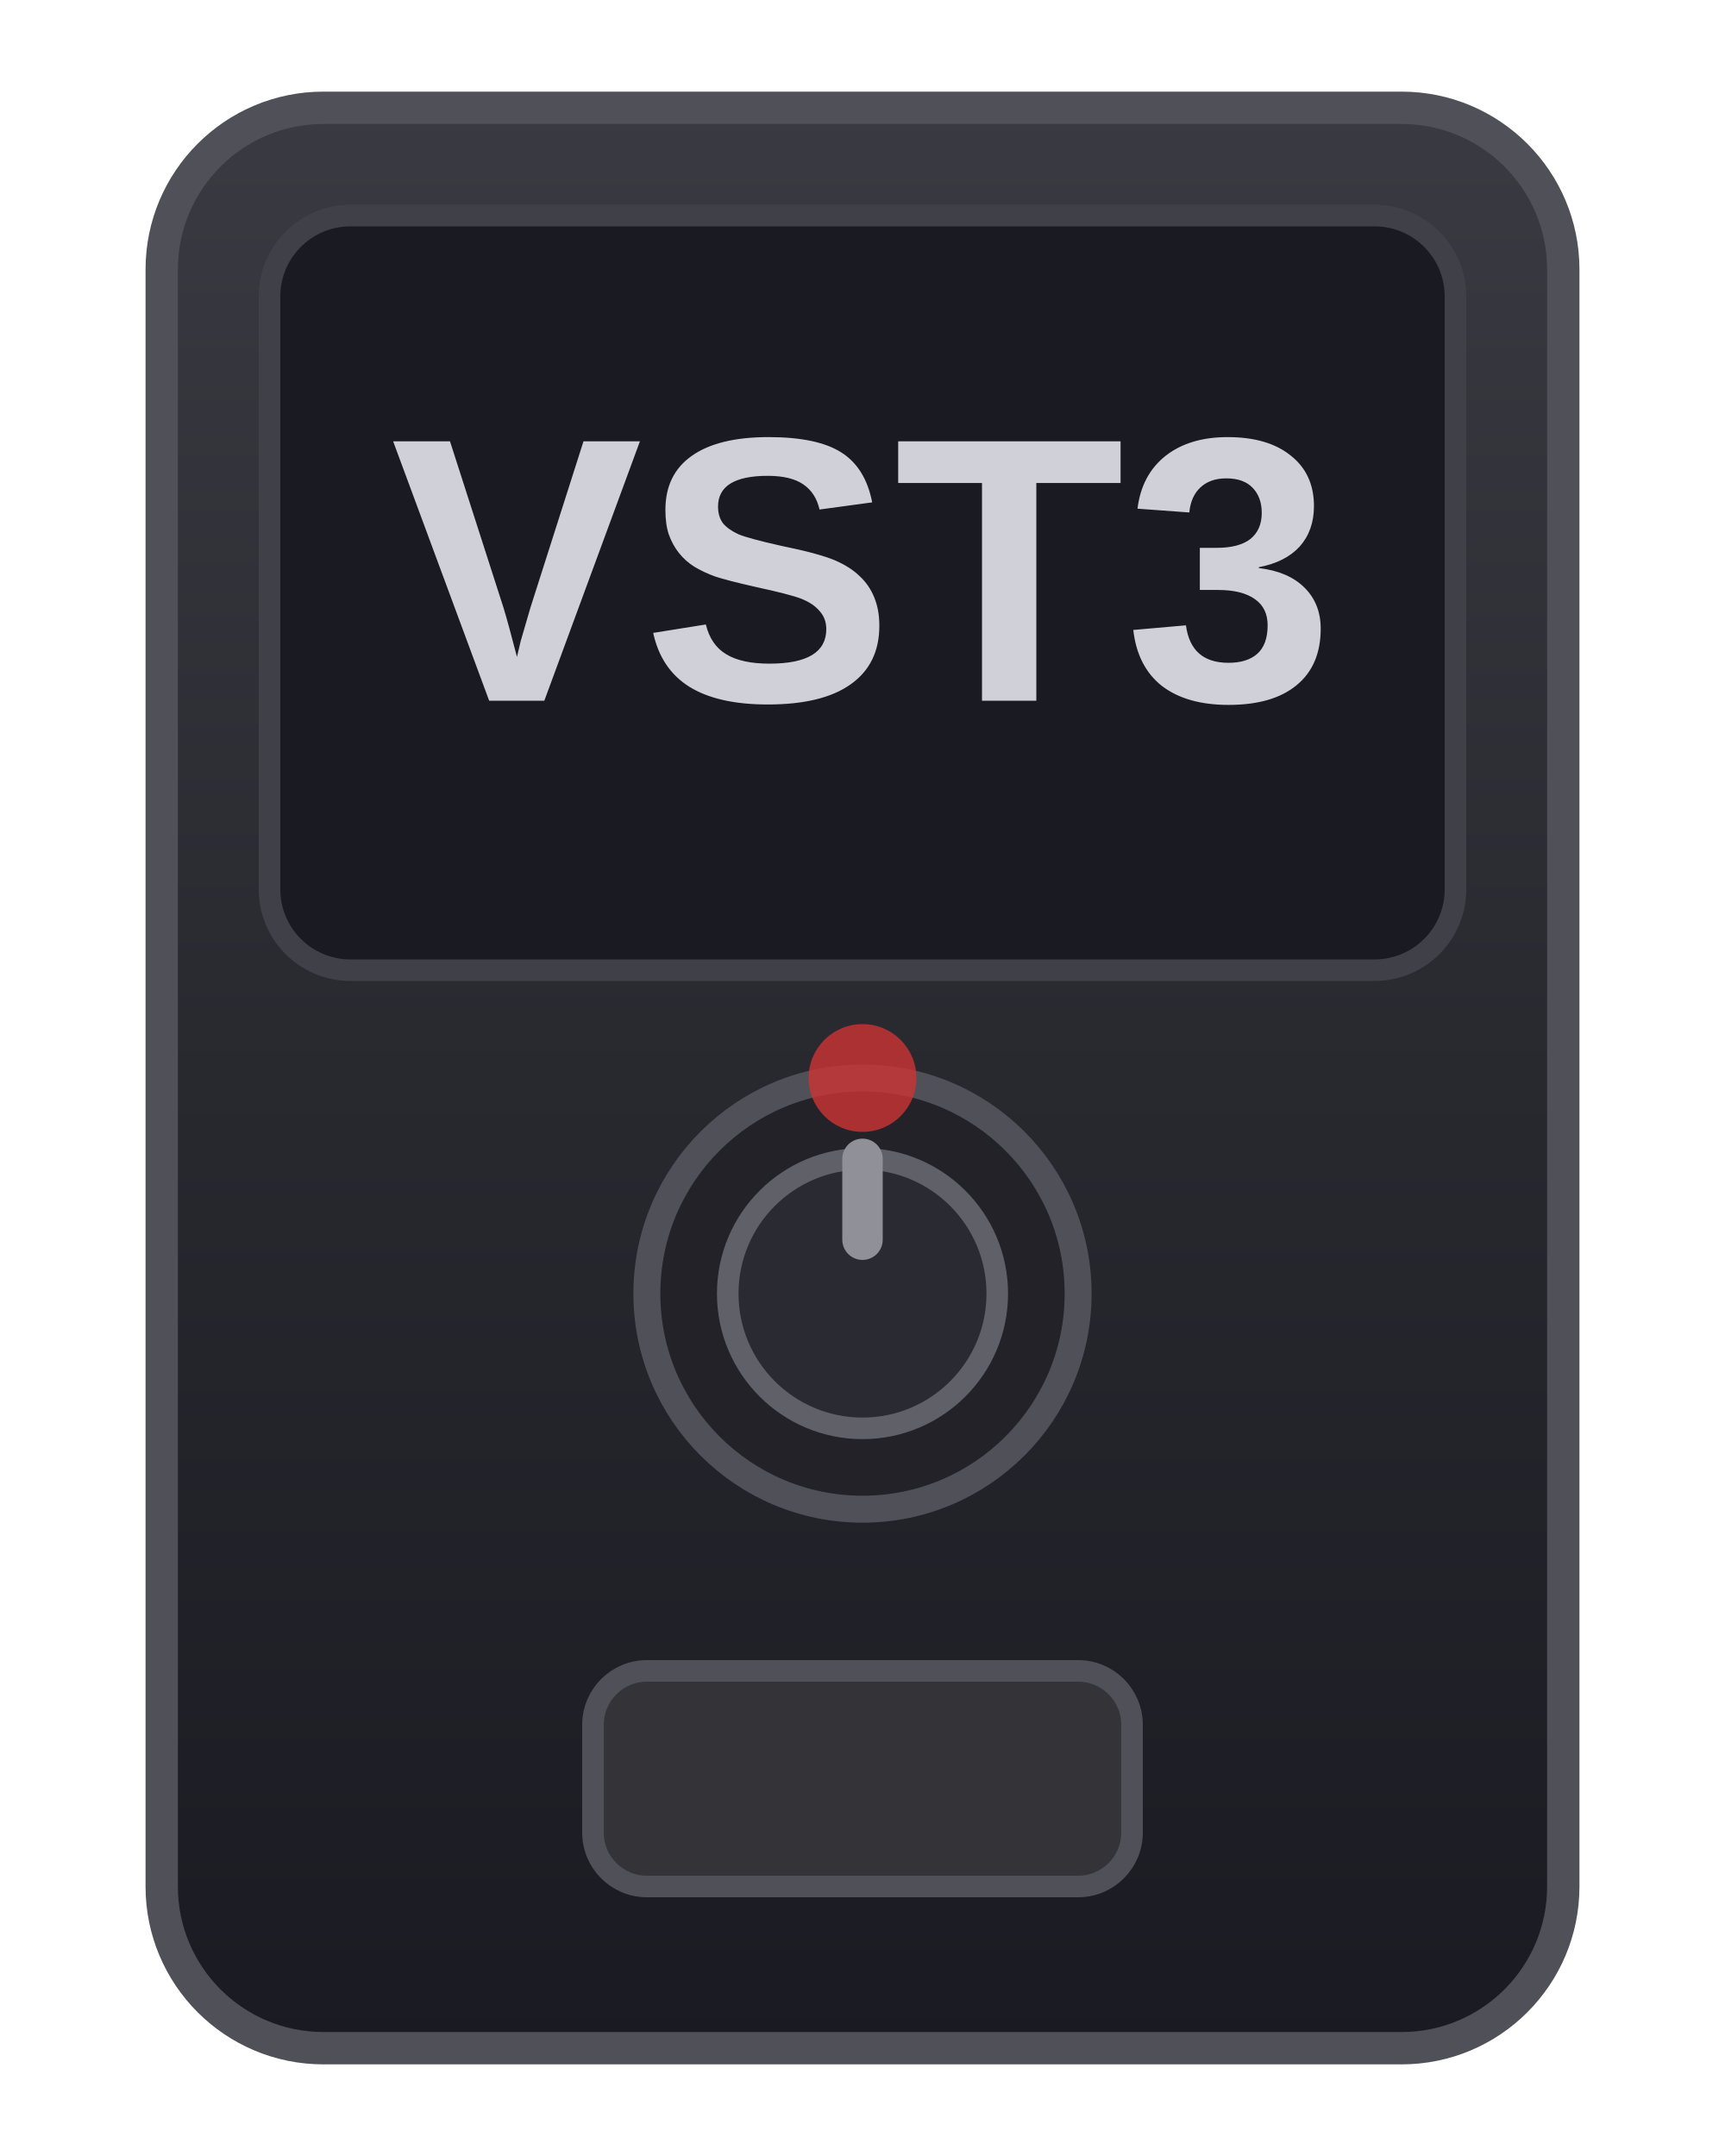
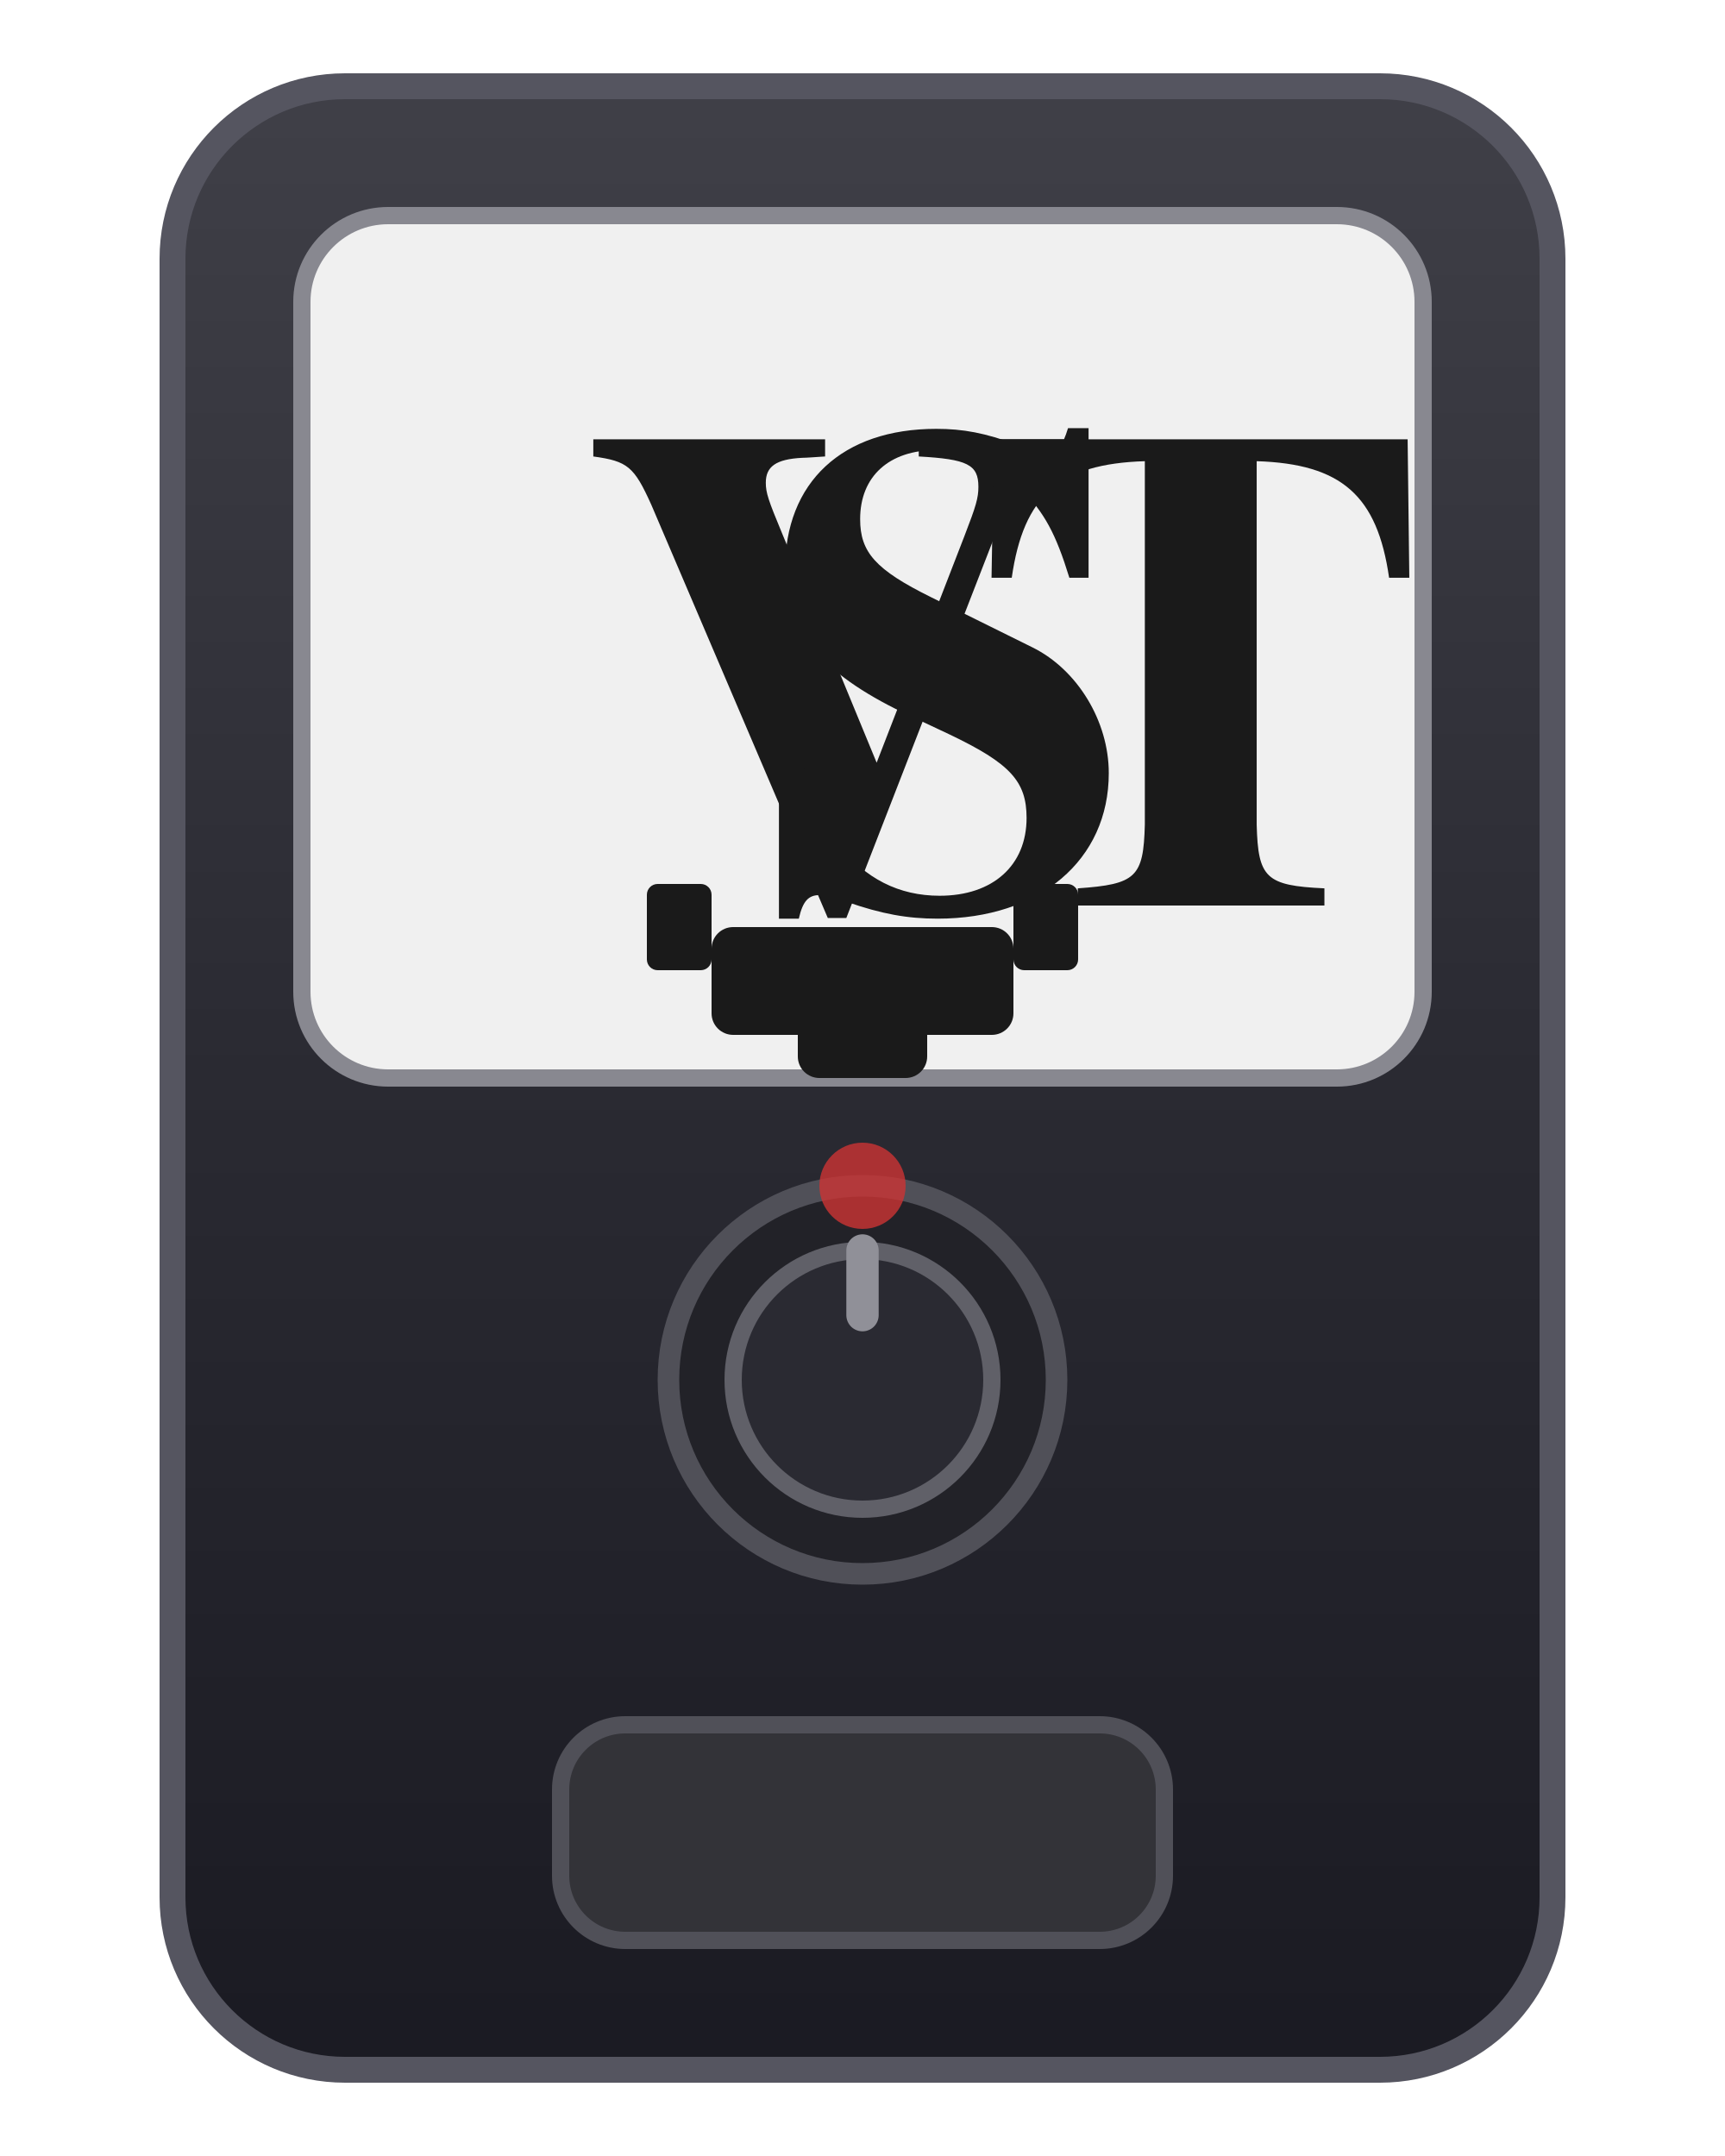
- <svg xmlns="http://www.w3.org/2000/svg" viewBox="0 0 64 80" width="64" height="80">
+ <svg xmlns="http://www.w3.org/2000/svg" viewBox="0 0 80 100" width="80" height="100">
  <defs>
-     <linearGradient id="body" x1="0%" y1="0%" x2="0%" y2="100%">
-       <stop offset="0%" stop-color="#3a3a42" />
-       <stop offset="50%" stop-color="#28282f" />
+     <linearGradient id="pedal-body" x1="0%" y1="0%" x2="0%" y2="100%">
+       <stop offset="0%" stop-color="#404048" />
+       <stop offset="50%" stop-color="#2a2a32" />
      <stop offset="100%" stop-color="#1a1a22" />
    </linearGradient>
  </defs>
-   <rect x="6" y="4" width="52" height="72" rx="6" fill="url(#body)" stroke="#505058" stroke-width="1.2" />
-   <rect x="10" y="8" width="44" height="28" rx="3" fill="#1a1a22" stroke="#404048" stroke-width="0.8" />
-   <text x="32" y="26" text-anchor="middle" font-family="Arial,sans-serif" font-size="14" font-weight="bold" fill="#d0d0d8">VST3</text>
-   <circle cx="32" cy="48" r="8" fill="#222228" stroke="#505058" stroke-width="1" />
-   <circle cx="32" cy="48" r="5" fill="#2a2a32" stroke="#606068" stroke-width="0.8" />
-   <line x1="32" y1="43" x2="32" y2="46" stroke="#909098" stroke-width="1.5" stroke-linecap="round" />
-   <rect x="22" y="62" width="20" height="8" rx="2" fill="#333338" stroke="#505058" stroke-width="0.8" />
-   <circle cx="32" cy="40" r="2" fill="#cc3333" opacity="0.8" />
+   <rect x="8" y="4" width="64" height="92" rx="8" fill="url(#pedal-body)" stroke="#555560" stroke-width="1.2" />
+   <rect x="14" y="10" width="52" height="40" rx="4" fill="#f0f0f0" stroke="#888890" stroke-width="0.8" />
+   <text x="27" y="42" font-family="Georgia,Times,serif" font-size="32" font-weight="bold" fill="#1a1a1a" letter-spacing="-3">V</text>
+   <text x="35" y="42" font-family="Georgia,Times,serif" font-size="32" font-weight="bold" fill="#1a1a1a" letter-spacing="-3">S</text>
+   <text x="45" y="42" font-family="Georgia,Times,serif" font-size="32" font-weight="bold" fill="#1a1a1a" letter-spacing="-3">T</text>
+   <rect x="33" y="43" width="14" height="5" rx="1" fill="#1a1a1a" />
+   <rect x="30" y="41" width="3" height="4" rx="0.5" fill="#1a1a1a" />
+   <rect x="47" y="41" width="3" height="4" rx="0.5" fill="#1a1a1a" />
+   <rect x="37" y="47" width="6" height="3" rx="1" fill="#1a1a1a" />
+   <circle cx="40" cy="64" r="9" fill="#222228" stroke="#505058" stroke-width="1" />
+   <circle cx="40" cy="64" r="6" fill="#2a2a32" stroke="#606068" stroke-width="0.8" />
+   <line x1="40" y1="58" x2="40" y2="61" stroke="#909098" stroke-width="1.5" stroke-linecap="round" />
+   <rect x="26" y="80" width="28" height="10" rx="3" fill="#333338" stroke="#505058" stroke-width="0.8" />
+   <circle cx="40" cy="55" r="2" fill="#cc3333" opacity="0.8" />
</svg>
